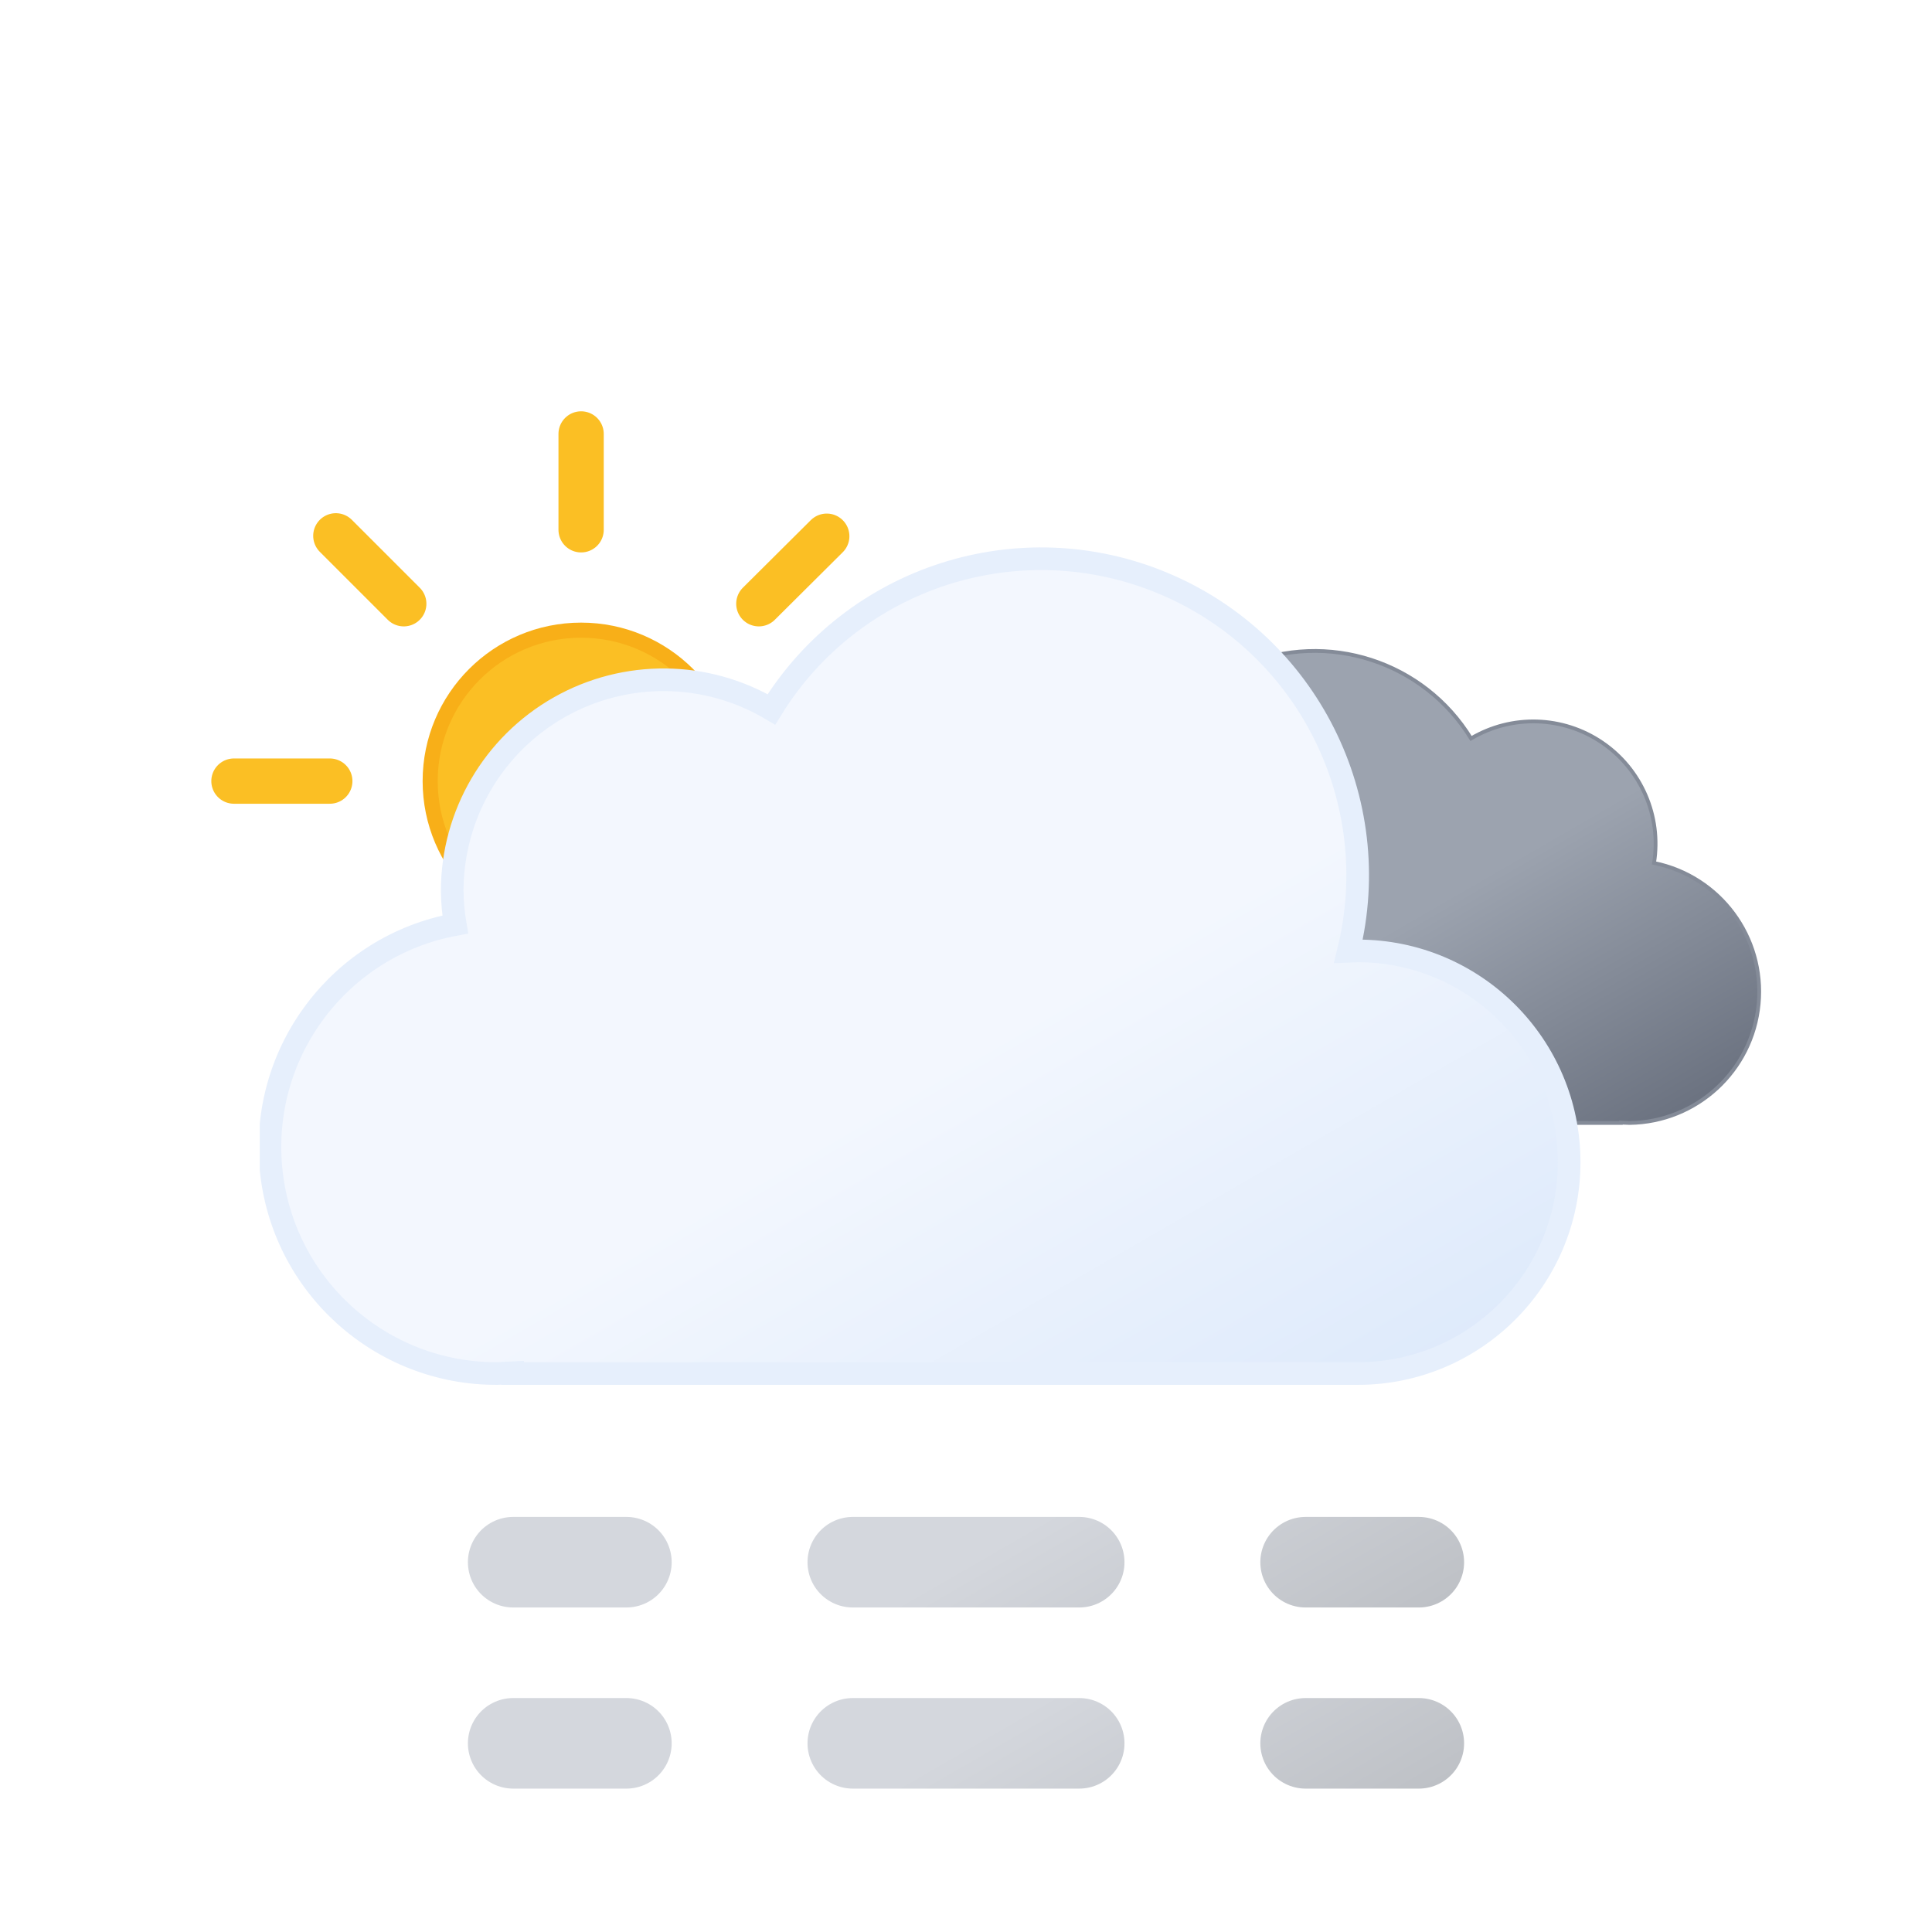
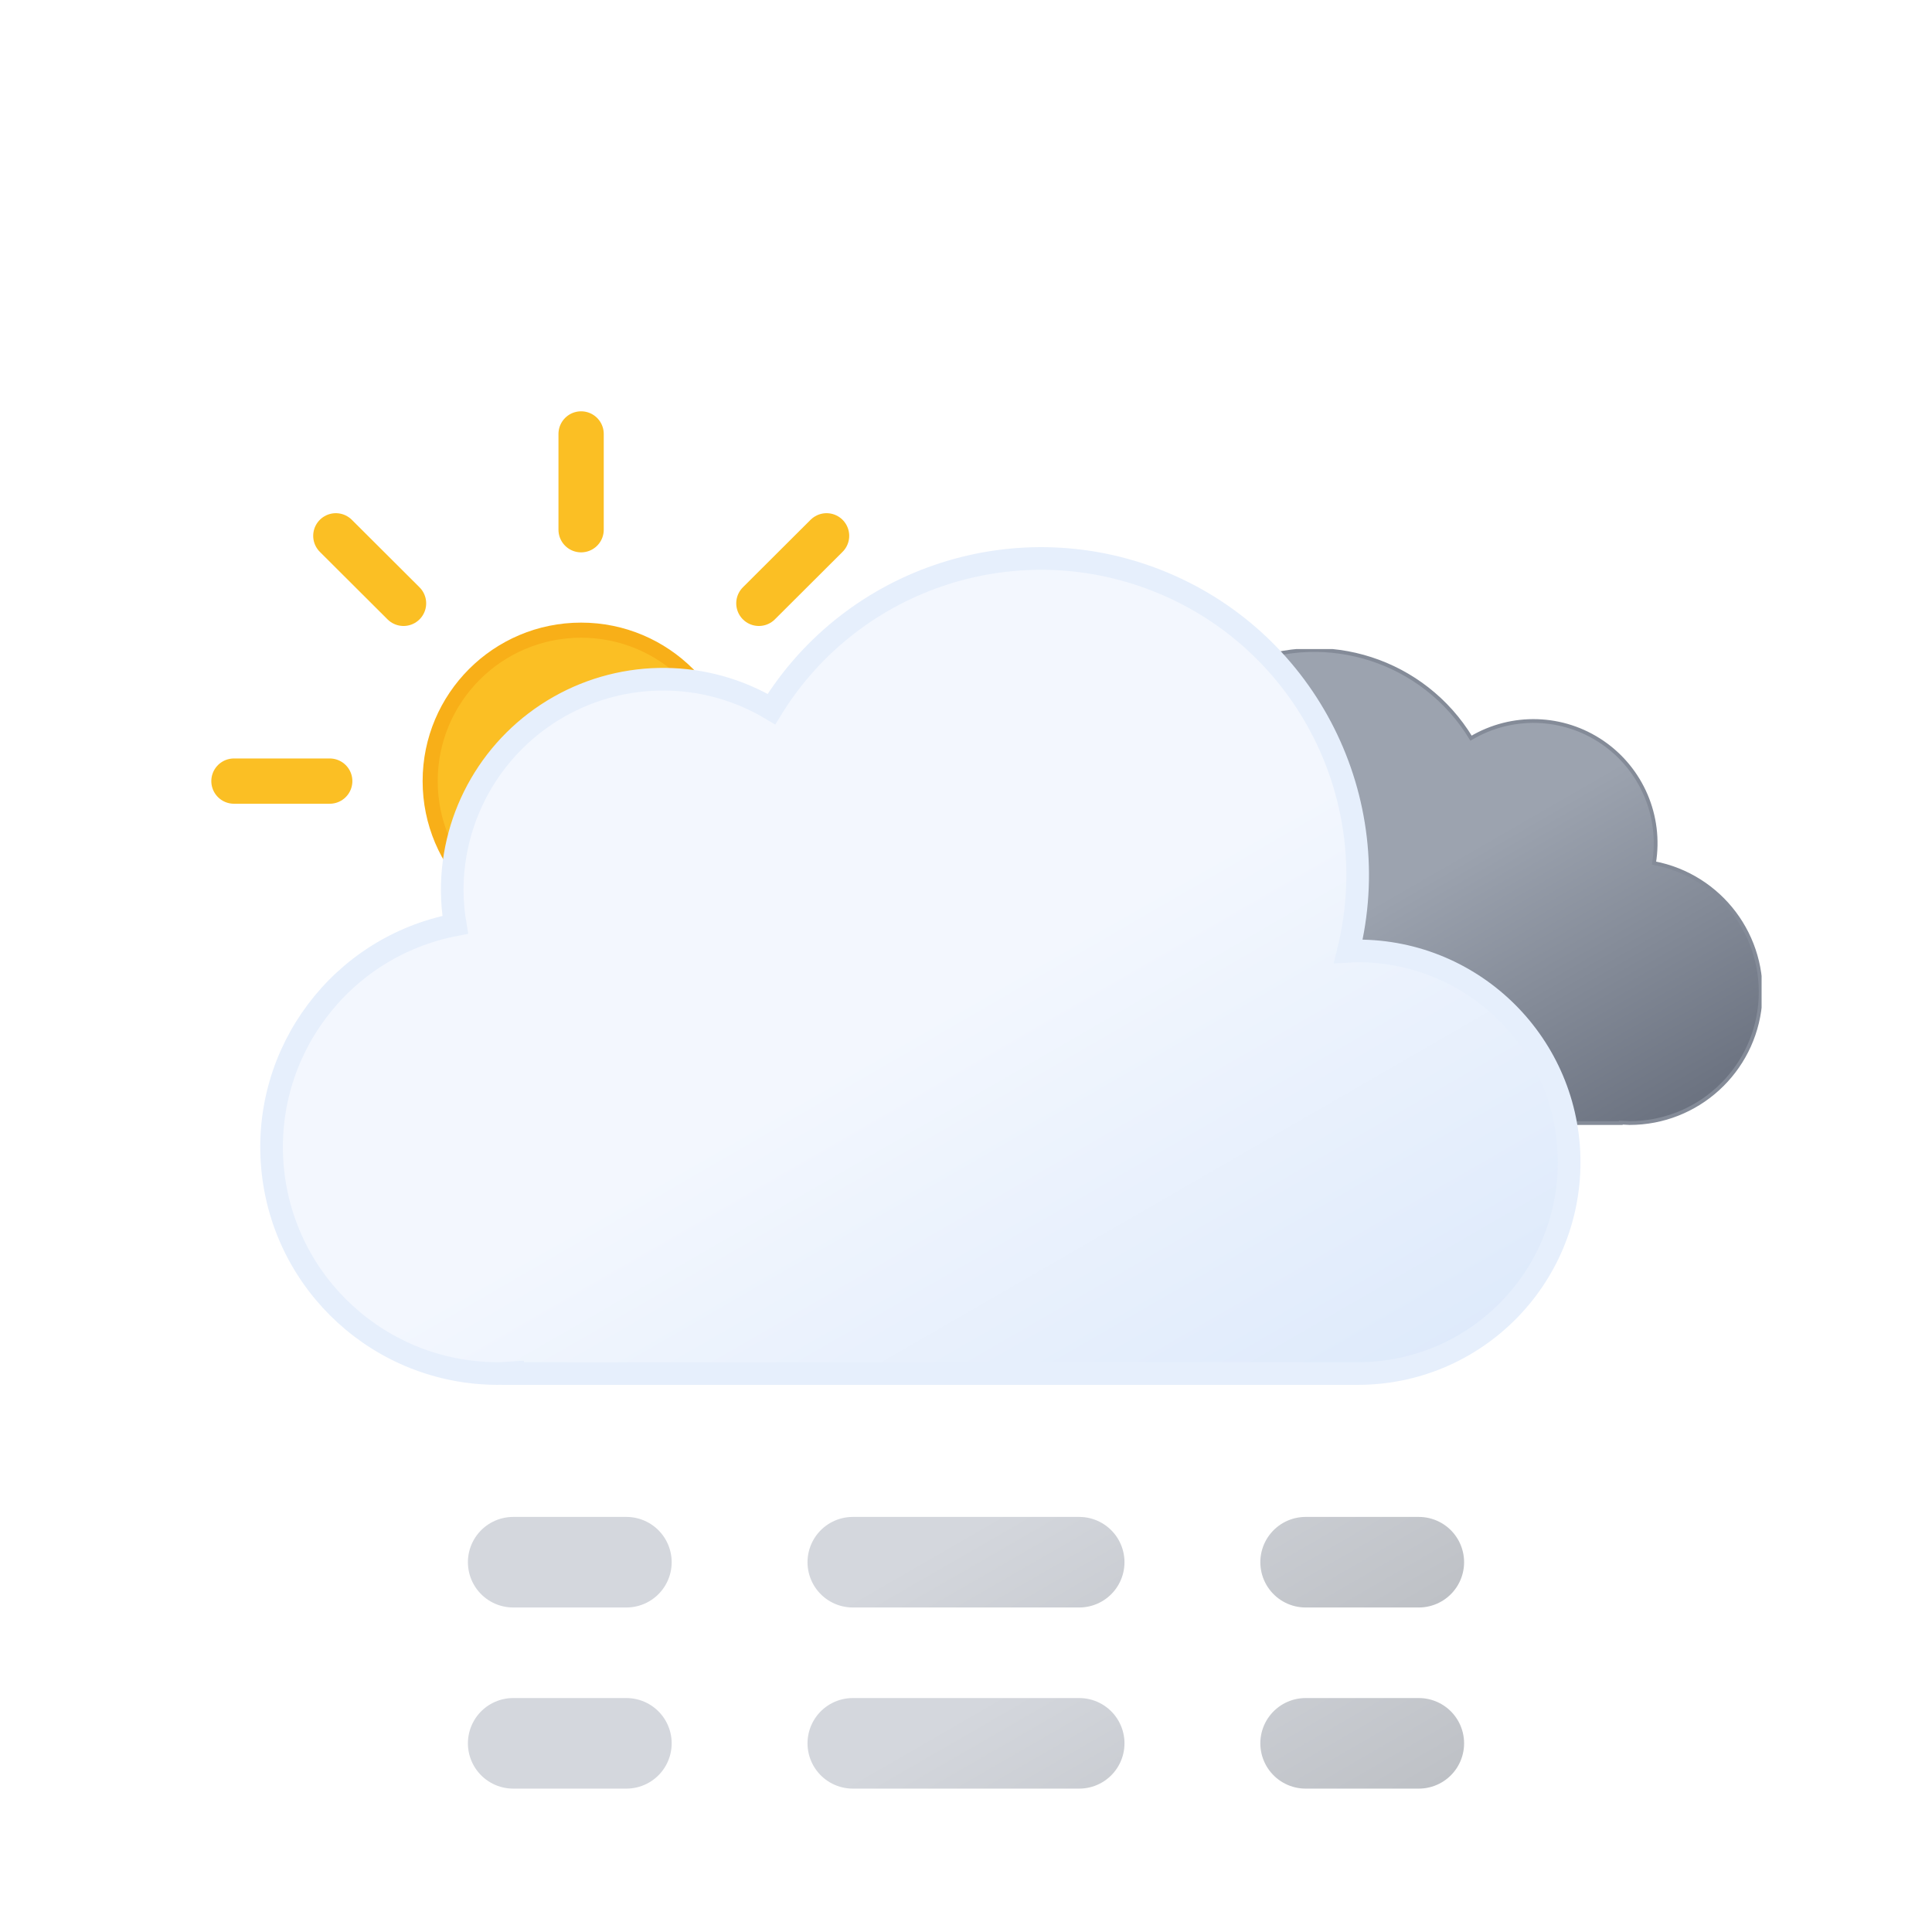
<svg xmlns="http://www.w3.org/2000/svg" xmlns:xlink="http://www.w3.org/1999/xlink" viewBox="0 0 512 512">
  <defs>
-     <linearGradient id="a" x1="99.5" x2="232.6" y1="30.7" y2="261.4" gradientUnits="userSpaceOnUse">
+     <linearGradient id="a" x1="99.45" y1="30.68" x2="232.64" y2="261.37" gradientUnits="userSpaceOnUse">
      <stop offset="0" stop-color="#f3f7fe" />
-       <stop offset=".5" stop-color="#f3f7fe" />
+       <stop offset="0.45" stop-color="#f3f7fe" />
      <stop offset="1" stop-color="#deeafb" />
    </linearGradient>
-     <linearGradient id="b" x1="52.7" x2="133.4" y1="9.6" y2="149.3" gradientUnits="userSpaceOnUse">
+     <linearGradient id="b" x1="52.74" y1="9.62" x2="133.36" y2="149.27" gradientUnits="userSpaceOnUse">
      <stop offset="0" stop-color="#9ca3af" />
-       <stop offset=".5" stop-color="#9ca3af" />
+       <stop offset="0.45" stop-color="#9ca3af" />
      <stop offset="1" stop-color="#6b7280" />
    </linearGradient>
-     <linearGradient id="c" x1="17.3" x2="89.3" y1="43.1" y2="167.8" gradientUnits="userSpaceOnUse">
+     <linearGradient id="c" x1="17.25" y1="43.11" x2="89.25" y2="167.82" gradientUnits="userSpaceOnUse">
      <stop offset="0" stop-color="#d4d7dd" />
-       <stop offset=".5" stop-color="#d4d7dd" />
+       <stop offset="0.45" stop-color="#d4d7dd" />
      <stop offset="1" stop-color="#bec1c6" />
    </linearGradient>
-     <linearGradient xlink:href="#c" id="d" x1="107.3" x2="179.3" y1="-8.8" y2="115.9" />
-     <linearGradient xlink:href="#c" id="e" x1="174.8" x2="246.8" y1="-47.8" y2="76.9" />
-     <linearGradient xlink:href="#c" id="f" x2="89.3" y1="-4.9" y2="119.8" />
-     <linearGradient xlink:href="#c" id="g" x1="107.3" x2="179.3" y1="-56.9" y2="67.9" />
-     <linearGradient xlink:href="#c" id="h" x1="174.8" x2="246.8" y1="-95.8" y2="28.9" />
-     <linearGradient id="i" x1="78" x2="118" y1="63.4" y2="132.7" gradientUnits="userSpaceOnUse">
+     <linearGradient id="d" x1="107.25" y1="-8.85" x2="179.25" y2="115.86" xlink:href="#c" />
+     <linearGradient id="e" x1="174.75" y1="-47.82" x2="246.75" y2="76.89" xlink:href="#c" />
+     <linearGradient id="f" y1="-4.89" x2="89.25" y2="119.82" xlink:href="#c" />
+     <linearGradient id="g" x1="107.25" y1="-56.85" x2="179.25" y2="67.86" xlink:href="#c" />
+     <linearGradient id="h" x1="174.75" y1="-95.82" x2="246.75" y2="28.89" xlink:href="#c" />
+     <linearGradient id="i" x1="78" y1="63.35" x2="118" y2="132.65" gradientUnits="userSpaceOnUse">
      <stop offset="0" stop-color="#fbbf24" />
-       <stop offset=".5" stop-color="#fbbf24" />
+       <stop offset="0.45" stop-color="#fbbf24" />
      <stop offset="1" stop-color="#f59e0b" />
    </linearGradient>
    <symbol id="k" viewBox="0 0 196 196">
-       <circle cx="98" cy="98" r="40" fill="url(#i)" stroke="#f8af18" stroke-miterlimit="10" stroke-width="4" />
-       <path fill="none" stroke="#fbbf24" stroke-linecap="round" stroke-miterlimit="10" stroke-width="12" d="M98 31.4V6m0 184v-25.4M145.1 51l18-17.9M33 163l18-17.9M51 51 33 33m130.1 130.1-18-18M6 98h25.4M190 98h-25.4">
-         <animateTransform additive="sum" attributeName="transform" dur="6s" repeatCount="indefinite" type="rotate" values="0 98 98; 45 98 98" />
-       </path>
+       <circle cx="98" cy="98" r="40" stroke="#f8af18" stroke-miterlimit="10" stroke-width="4" fill="url(#i)" />
+       <path d="M98,31.38V6m0,184V164.62M145.11,50.89,163.05,33M33,163.05l17.94-17.94m0-94.22L33,33m130.1,130.1-17.94-17.94M6,98H31.38M190,98H164.62" fill="none" stroke="#fbbf24" stroke-linecap="round" stroke-miterlimit="10" stroke-width="12" />
    </symbol>
-     <symbol id="m" viewBox="0 0 200.3 126.1">
-       <path fill="url(#b)" stroke="#848b98" stroke-miterlimit="10" d="M.5 93.2a32.4 32.4 0 0032.4 32.4h129.8v-.1l2.3.1a34.8 34.8 0 006.5-68.9 32.4 32.4 0 00-48.5-33 48.6 48.6 0 00-88.6 37.1h-1.5A32.4 32.4 0 00.5 93.1Z" />
+     <symbol id="m" viewBox="0 0 200.26 126.12">
+       <path d="M.5,93.18a32.44,32.44,0,0,0,32.44,32.44H162.69v-.12c.77,0,1.53.12,2.31.12a34.75,34.75,0,0,0,6.49-68.89A32.38,32.38,0,0,0,123,23.62,48.58,48.58,0,0,0,34.4,60.81c-.49,0-1-.07-1.46-.07A32.44,32.44,0,0,0,.5,93.18Z" stroke="#848b98" stroke-miterlimit="10" fill="url(#b)" />
    </symbol>
    <symbol id="n" viewBox="0 0 350 222">
-       <path fill="url(#a)" stroke="#e6effc" stroke-miterlimit="10" stroke-width="6" d="m291 107-2.5.1A83.9 83.9 0 00135.6 43 56 56 0 0051 91a56.6 56.6 0 00.8 9A60 60 0 0063 219l4-.2v.2h224a56 56 0 000-112Z" />
+       <path d="M291,107c-.85,0-1.68.09-2.53.13A83.9,83.9,0,0,0,135.6,42.92,55.91,55.91,0,0,0,51,91a56.56,56.56,0,0,0,.8,9.08A60,60,0,0,0,63,219c1.35,0,2.67-.11,4-.2v.2H291a56,56,0,0,0,0-112Z" stroke="#e6effc" stroke-miterlimit="10" stroke-width="6" fill="url(#a)" />
    </symbol>
-     <symbol id="l" overflow="visible" viewBox="0 0 398 222">
-       <use xlink:href="#m" width="200.3" height="126.1" transform="translate(198 27)">
-         <animateTransform additive="sum" attributeName="transform" dur="6s" repeatCount="indefinite" type="translate" values="-9 0; 9 0; -9 0" />
-       </use>
-       <use xlink:href="#n" width="350" height="222">
-         <animateTransform additive="sum" attributeName="transform" dur="6s" repeatCount="indefinite" type="translate" values="-18 0; 18 0; -18 0" />
-       </use>
+     <symbol id="l" viewBox="0 0 398 222">
+       <use width="200.26" height="126.12" transform="translate(198 27)" xlink:href="#m" />
+       <use width="350" height="222" xlink:href="#n" />
    </symbol>
-     <symbol id="j" overflow="visible" viewBox="0 0 410.8 258">
-       <use xlink:href="#k" width="196" height="196" />
-       <use xlink:href="#l" width="398" height="222" transform="translate(12.84 36)" />
+     <symbol id="j" viewBox="0 0 410.84 258">
+       <use width="196" height="196" xlink:href="#k" />
+       <use width="398" height="222" transform="translate(12.84 36)" xlink:href="#l" />
    </symbol>
-     <symbol id="o" overflow="visible" viewBox="0 0 264 72">
-       <g>
-         <path fill="none" stroke="url(#c)" stroke-linecap="round" stroke-miterlimit="10" stroke-width="24" d="M12 60h30" />
-         <path fill="none" stroke="url(#d)" stroke-dasharray="60 60" stroke-linecap="round" stroke-miterlimit="10" stroke-width="24" d="M102 60h90" />
-         <path fill="none" stroke="url(#e)" stroke-linecap="round" stroke-miterlimit="10" stroke-width="24" d="M222 60h30" />
-         <animateTransform additive="sum" attributeName="transform" dur="6s" repeatCount="indefinite" type="translate" values="-24 0; 24 0; -24 0" />
-       </g>
-       <g>
-         <path fill="none" stroke="url(#f)" stroke-linecap="round" stroke-miterlimit="10" stroke-width="24" d="M12 12h30" />
-         <path fill="none" stroke="url(#g)" stroke-dasharray="60 60" stroke-linecap="round" stroke-miterlimit="10" stroke-width="24" d="M102 12h90" />
-         <path fill="none" stroke="url(#h)" stroke-linecap="round" stroke-miterlimit="10" stroke-width="24" d="M222 12h30" />
-         <animateTransform additive="sum" attributeName="transform" dur="6s" repeatCount="indefinite" type="translate" values="24 0; -24 0; 24 0" />
-       </g>
+     <symbol id="o" viewBox="0 0 264 72">
+       <line x1="12" y1="60" x2="42" y2="60" fill="none" stroke-linecap="round" stroke-miterlimit="10" stroke-width="24" stroke="url(#c)" />
+       <line x1="102" y1="60" x2="192" y2="60" fill="none" stroke-linecap="round" stroke-miterlimit="10" stroke-width="24" stroke-dasharray="60 60" stroke="url(#d)" />
+       <line x1="222" y1="60" x2="252" y2="60" fill="none" stroke-linecap="round" stroke-miterlimit="10" stroke-width="24" stroke="url(#e)" />
+       <line x1="12" y1="12" x2="42" y2="12" fill="none" stroke-linecap="round" stroke-miterlimit="10" stroke-width="24" stroke="url(#f)" />
+       <line x1="102" y1="12" x2="192" y2="12" fill="none" stroke-linecap="round" stroke-miterlimit="10" stroke-width="24" stroke-dasharray="60 60" stroke="url(#g)" />
+       <line x1="222" y1="12" x2="252" y2="12" fill="none" stroke-linecap="round" stroke-miterlimit="10" stroke-width="24" stroke="url(#h)" />
    </symbol>
  </defs>
-   <use xlink:href="#j" width="410.8" height="258" transform="translate(56 109)" />
-   <use xlink:href="#o" width="264" height="72" transform="translate(124 402)" />
+   <use width="410.84" height="258" transform="translate(56 109)" xlink:href="#j" />
+   <use width="264" height="72" transform="translate(124 402)" xlink:href="#o" />
</svg>
